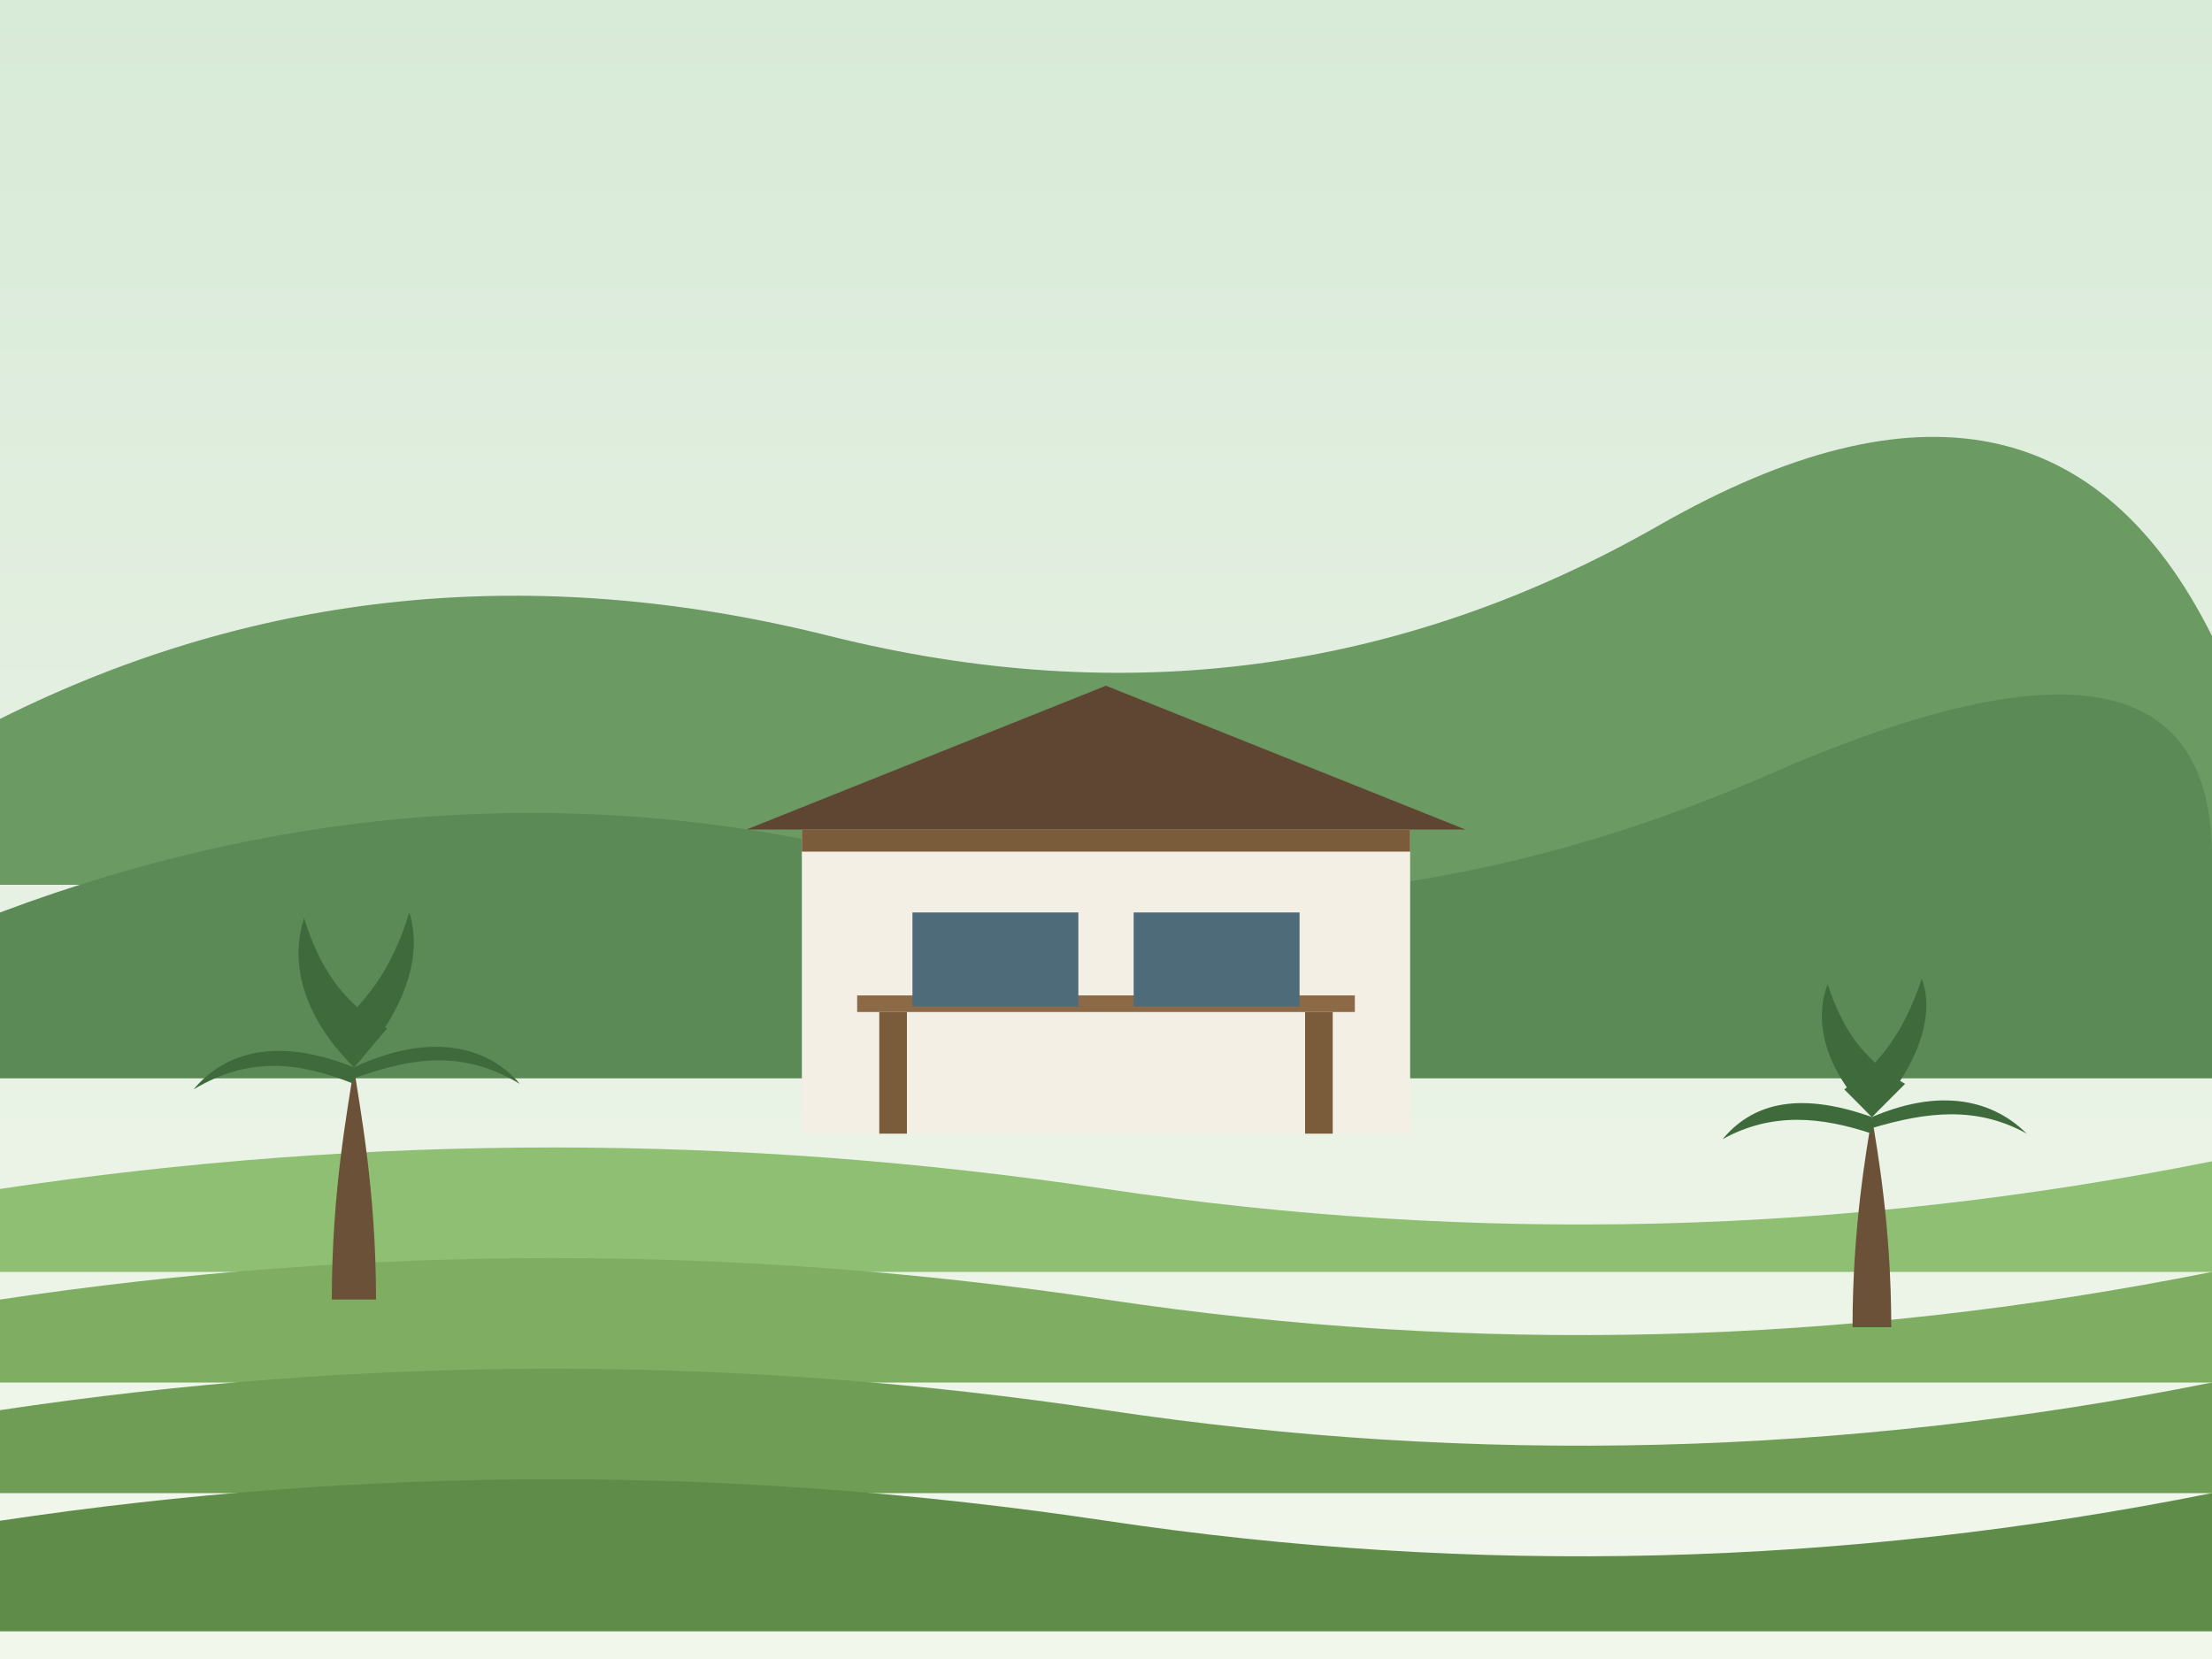
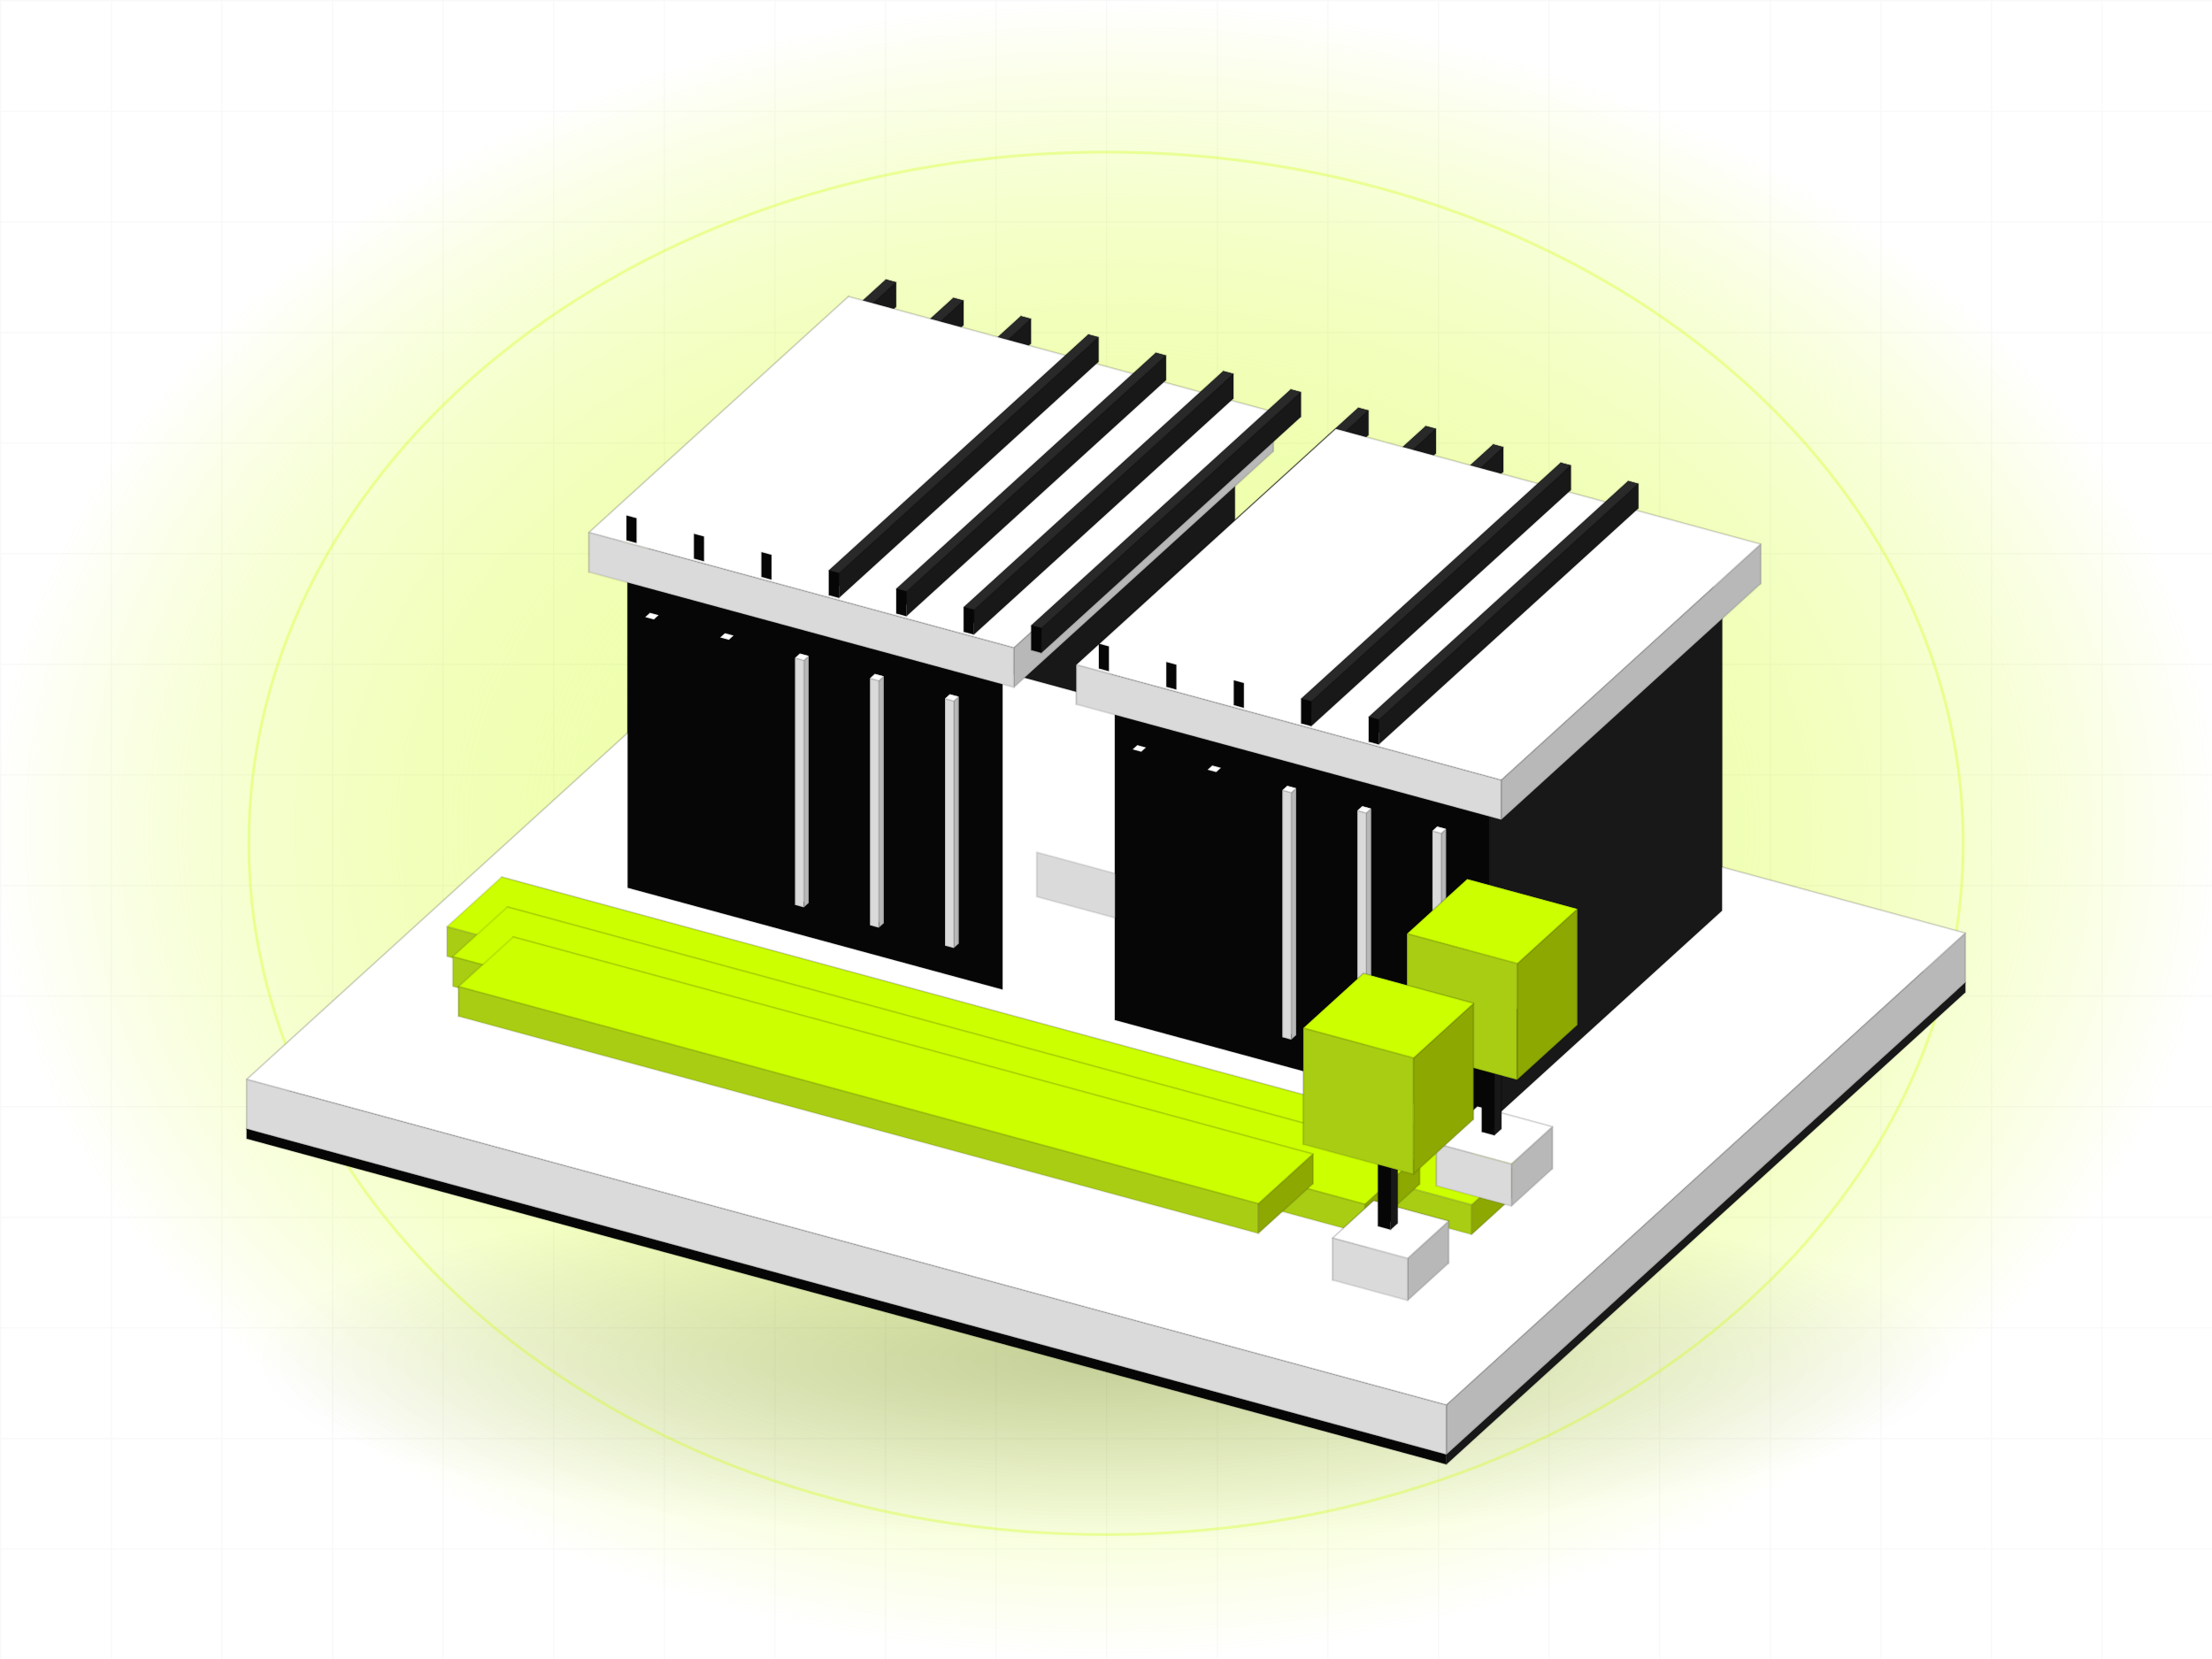
- <svg xmlns="http://www.w3.org/2000/svg" viewBox="0 0 800 600" role="img" aria-label="Ubud Retreat, a residence among terraced greenery">
+ <svg xmlns="http://www.w3.org/2000/svg" viewBox="0 0 800 600" role="img" aria-label="Ubud Retreat, illustrative architectural concept — synthetic property imagery">
  <defs>
-     <linearGradient id="ubud-sky" x1="0" y1="0" x2="0" y2="1">
-       <stop offset="0%" stop-color="#d8ead8" />
-       <stop offset="100%" stop-color="#f2f7ec" />
-     </linearGradient>
+     <radialGradient id="glow">
+       <stop stop-color="#ccff0038" />
+       <stop offset="1" stop-color="#ffffff" />
+     </radialGradient>
+     <radialGradient id="shadow">
+       <stop stop-color="#00000030" />
+       <stop offset="1" stop-color="#00000000" />
+     </radialGradient>
+     <pattern id="grid" width="40" height="40" patternUnits="userSpaceOnUse">
+       <path d="M40 0H0V40" stroke="#00000006" fill="none" />
+     </pattern>
  </defs>
-   <rect width="800" height="600" fill="url(#ubud-sky)" />
-   <path d="M0 260q140-70 300-30t300-40 200 40v90H0z" fill="#6b9a63" />
-   <path d="M0 330q160-60 320-20t320-30 160 30v80H0z" fill="#5c8a56" />
-   <g fill="#8fbf72">
-     <path d="M0 430q200-30 400 0t400-10v40H0z" />
-     <path d="M0 470q200-30 400 0t400-10v40H0z" fill="#7fae63" />
-     <path d="M0 510q200-30 400 0t400-10v40H0z" fill="#6f9d56" />
-     <path d="M0 550q200-30 400 0t400-10v50H0z" fill="#5f8c49" />
-   </g>
-   <g>
-     <rect x="290" y="300" width="220" height="110" fill="#f4efe4" />
-     <rect x="290" y="300" width="220" height="8" fill="#7a5b3a" />
-     <path d="M270 300l130-52 130 52z" fill="#5f4632" />
-     <rect x="310" y="360" width="180" height="6" fill="#8c6a48" />
-     <rect x="318" y="366" width="10" height="44" fill="#7a5b3a" />
-     <rect x="472" y="366" width="10" height="44" fill="#7a5b3a" />
-     <rect x="330" y="330" width="60" height="34" fill="#4d6b78" />
-     <rect x="410" y="330" width="60" height="34" fill="#4d6b78" />
-   </g>
-   <g fill="#3f6b3c">
-     <path d="M120 470c0-40 6-70 8-84 2 14 8 44 8 84z" fill="#6b5138" />
-     <path d="M128 386c-30-12-48-4-58 8 20-12 38-10 58-2z" />
-     <path d="M128 386c30-14 50-6 60 6-20-12-38-10-60-2z" />
-     <path d="M128 386c-22-22-22-42-18-54 6 20 16 32 30 40z" />
-     <path d="M128 386c22-24 24-44 20-56-6 20-16 34-30 44z" />
-   </g>
-   <g fill="#3f6b3c">
-     <path d="M670 480c0-36 5-64 7-76 2 12 7 40 7 76z" fill="#6b5138" />
-     <path d="M677 404c-28-10-44-4-54 8 18-10 36-8 54-2z" />
-     <path d="M677 404c28-12 46-4 56 6-18-10-36-8-56-2z" />
-     <path d="M677 404c-20-20-20-38-16-48 6 18 14 28 28 36z" />
-     <path d="M677 404c20-22 22-40 18-50-6 18-14 30-28 40z" />
-   </g>
+   <rect width="800" height="600" fill="#ffffff" />
+   <rect width="800" height="600" fill="url(#glow)" />
+   <rect width="800" height="600" fill="url(#grid)" />
+   <ellipse cx="400" cy="492" rx="308" ry="65" fill="url(#shadow)" />
+   <ellipse cx="400" cy="305" rx="310" ry="250" fill="none" stroke="#ccff0050" />
+   <polygon points="283.02,234.02 310.14,241.38 310.14,226.19 283.02,218.82" fill="#dadada" stroke="#00000018" stroke-width=".65" stroke-linejoin="round" />
+   <polygon points="268.21,247.49 283.02,234.02 283.02,218.82 268.21,232.30" fill="#b8b8b8" stroke="#00000018" stroke-width=".65" stroke-linejoin="round" />
+   <polygon points="283.02,218.82 310.14,226.19 295.32,239.66 268.21,232.30" fill="#ffffff" stroke="#00000018" stroke-width=".65" stroke-linejoin="round" />
+   <polygon points="310.14,241.38 295.32,254.85 295.32,239.66 310.14,226.19" fill="#b8b8b8" stroke="#00000018" stroke-width=".65" stroke-linejoin="round" />
+   <polygon points="295.32,254.85 268.21,247.49 268.21,232.30 295.32,239.66" fill="#dadada" stroke="#00000018" stroke-width=".65" stroke-linejoin="round" />
+   <polygon points="279.33,178.61 319.10,189.40 319.10,147.39 279.33,136.60" fill="#a9cd13" stroke="#00000018" stroke-width=".65" stroke-linejoin="round" />
+   <polygon points="287.12,225.77 291.64,227.00 291.64,167.11 287.12,165.88" fill="#060606" stroke="#00000018" stroke-width=".65" stroke-linejoin="round" />
+   <polygon points="284.65,228.02 287.12,225.77 287.12,165.88 284.65,168.13" fill="#181818" stroke="#00000018" stroke-width=".65" stroke-linejoin="round" />
+   <polygon points="291.64,227.00 289.17,229.24 289.17,169.35 291.64,167.11" fill="#181818" stroke="#00000018" stroke-width=".65" stroke-linejoin="round" />
+   <polygon points="289.17,229.24 284.65,228.02 284.65,168.13 289.17,169.35" fill="#060606" stroke="#00000018" stroke-width=".65" stroke-linejoin="round" />
+   <polygon points="276.89,241.17 710.76,358.94 710.76,355.37 276.89,237.59" fill="#060606" stroke="#00000018" stroke-width=".65" stroke-linejoin="round" />
+   <polygon points="257.60,198.37 279.33,178.61 279.33,136.60 257.60,156.36" fill="#8da800" stroke="#00000018" stroke-width=".65" stroke-linejoin="round" />
+   <polygon points="276.89,237.59 710.76,355.37 710.76,337.49 276.89,219.72" fill="#dadada" stroke="#00000018" stroke-width=".65" stroke-linejoin="round" />
+   <polygon points="287.12,165.88 291.64,167.11 289.17,169.35 284.65,168.13" fill="#292929" stroke="#00000018" stroke-width=".65" stroke-linejoin="round" />
+   <polygon points="319.10,189.40 297.37,209.17 297.37,167.15 319.10,147.39" fill="#8da800" stroke="#00000018" stroke-width=".65" stroke-linejoin="round" />
+   <polygon points="279.33,136.60 319.10,147.39 297.37,167.15 257.60,156.36" fill="#ccff00" stroke="#00000018" stroke-width=".65" stroke-linejoin="round" />
+   <polygon points="297.37,209.17 257.60,198.37 257.60,156.36 297.37,167.15" fill="#a9cd13" stroke="#00000018" stroke-width=".65" stroke-linejoin="round" />
+   <polygon points="89.24,411.84 276.89,241.17 276.89,237.59 89.24,408.26" fill="#181818" stroke="#00000018" stroke-width=".65" stroke-linejoin="round" />
+   <polygon points="310.95,244.71 446.54,281.52 446.54,165.32 310.95,128.51" fill="#060606" stroke="#00000018" stroke-width=".65" stroke-linejoin="round" />
+   <polygon points="89.24,408.26 276.89,237.59 276.89,219.72 89.24,390.39" fill="#b8b8b8" stroke="#00000018" stroke-width=".65" stroke-linejoin="round" />
+   <polygon points="320.41,110.05 324.02,111.03 324.02,102.10 320.41,101.11" fill="#060606" stroke="#00000018" stroke-width=".65" stroke-linejoin="round" />
+   <polygon points="344.81,116.68 348.43,117.66 348.43,108.72 344.81,107.74" fill="#060606" stroke="#00000018" stroke-width=".65" stroke-linejoin="round" />
+   <polygon points="306.85,121.57 460.51,163.28 460.51,148.98 306.85,107.27" fill="#dadada" stroke="#00000018" stroke-width=".65" stroke-linejoin="round" />
+   <polygon points="369.22,123.30 372.83,124.28 372.83,115.34 369.22,114.36" fill="#060606" stroke="#00000018" stroke-width=".65" stroke-linejoin="round" />
+   <polygon points="227.00,321.07 310.95,244.71 310.95,128.51 227.00,204.87" fill="#181818" stroke="#00000018" stroke-width=".65" stroke-linejoin="round" />
+   <polygon points="393.62,129.93 397.24,130.91 397.24,121.97 393.62,120.99" fill="#060606" stroke="#00000018" stroke-width=".65" stroke-linejoin="round" />
+   <polygon points="434.19,270.40 474.87,281.44 474.87,265.35 434.19,254.31" fill="#dadada" stroke="#00000018" stroke-width=".65" stroke-linejoin="round" />
+   <polygon points="418.03,136.55 421.64,137.53 421.64,128.59 418.03,127.61" fill="#060606" stroke="#00000018" stroke-width=".65" stroke-linejoin="round" />
+   <polygon points="442.43,143.18 446.05,144.16 446.05,135.22 442.43,134.24" fill="#060606" stroke="#00000018" stroke-width=".65" stroke-linejoin="round" />
+   <polygon points="161.64,345.89 181.39,327.92 181.39,317.20 161.64,335.16" fill="#8da800" stroke="#00000018" stroke-width=".65" stroke-linejoin="round" />
+   <polygon points="213.02,206.90 306.85,121.57 306.85,107.27 213.02,192.60" fill="#b8b8b8" stroke="#00000018" stroke-width=".65" stroke-linejoin="round" />
+   <polygon points="466.84,149.80 470.46,150.78 470.46,141.84 466.84,140.86" fill="#060606" stroke="#00000018" stroke-width=".65" stroke-linejoin="round" />
+   <polygon points="226.58,195.39 320.41,110.05 320.41,101.11 226.58,186.45" fill="#181818" stroke="#00000018" stroke-width=".65" stroke-linejoin="round" />
+   <polygon points="324.02,111.03 230.20,196.37 230.20,187.43 324.02,102.10" fill="#181818" stroke="#00000018" stroke-width=".65" stroke-linejoin="round" />
+   <polygon points="374.93,324.30 434.19,270.40 434.19,254.31 374.93,308.21" fill="#b8b8b8" stroke="#00000018" stroke-width=".65" stroke-linejoin="round" />
+   <polygon points="487.21,292.56 622.80,329.36 622.80,213.16 487.21,176.36" fill="#060606" stroke="#00000018" stroke-width=".65" stroke-linejoin="round" />
+   <polygon points="320.41,101.11 324.02,102.10 230.20,187.43 226.58,186.45" fill="#292929" stroke="#00000018" stroke-width=".65" stroke-linejoin="round" />
+   <polygon points="491.25,156.43 494.86,157.41 494.86,148.47 491.25,147.49" fill="#060606" stroke="#00000018" stroke-width=".65" stroke-linejoin="round" />
+   <polygon points="250.99,202.01 344.81,116.68 344.81,107.74 250.99,193.07" fill="#181818" stroke="#00000018" stroke-width=".65" stroke-linejoin="round" />
+   <polygon points="348.43,117.66 254.60,202.99 254.60,194.06 348.43,108.72" fill="#181818" stroke="#00000018" stroke-width=".65" stroke-linejoin="round" />
+   <polygon points="344.81,107.74 348.43,108.72 254.60,194.06 250.99,193.07" fill="#292929" stroke="#00000018" stroke-width=".65" stroke-linejoin="round" />
+   <polygon points="434.19,254.31 474.87,265.35 415.61,319.25 374.93,308.21" fill="#ffffff" stroke="#00000018" stroke-width=".65" stroke-linejoin="round" />
+   <polygon points="446.54,281.52 362.59,357.87 362.59,241.67 446.54,165.32" fill="#181818" stroke="#00000018" stroke-width=".65" stroke-linejoin="round" />
+   <polygon points="310.95,128.51 446.54,165.32 362.59,241.67 227.00,204.87" fill="#292929" stroke="#00000018" stroke-width=".65" stroke-linejoin="round" />
+   <polygon points="515.65,163.05 519.27,164.03 519.27,155.09 515.65,154.11" fill="#060606" stroke="#00000018" stroke-width=".65" stroke-linejoin="round" />
+   <polygon points="276.89,237.59 710.76,355.37 523.11,526.04 89.24,408.26" fill="#292929" stroke="#00000018" stroke-width=".65" stroke-linejoin="round" />
+   <polygon points="474.87,281.44 415.61,335.34 415.61,319.25 474.87,265.35" fill="#b8b8b8" stroke="#00000018" stroke-width=".65" stroke-linejoin="round" />
+   <polygon points="275.39,208.64 369.22,123.30 369.22,114.36 275.39,199.70" fill="#181818" stroke="#00000018" stroke-width=".65" stroke-linejoin="round" />
+   <polygon points="372.83,124.28 279.01,209.62 279.01,200.68 372.83,115.34" fill="#181818" stroke="#00000018" stroke-width=".65" stroke-linejoin="round" />
+   <polygon points="369.22,114.36 372.83,115.34 279.01,200.68 275.39,199.70" fill="#292929" stroke="#00000018" stroke-width=".65" stroke-linejoin="round" />
+   <polygon points="235.05,311.01 238.22,311.87 238.22,222.48 235.05,221.62" fill="#dadada" stroke="#00000018" stroke-width=".65" stroke-linejoin="round" />
+   <polygon points="306.85,107.27 460.51,148.98 366.69,234.31 213.02,192.60" fill="#ffffff" stroke="#00000018" stroke-width=".65" stroke-linejoin="round" />
+   <polygon points="233.32,312.58 235.05,311.01 235.05,221.62 233.32,223.20" fill="#b8b8b8" stroke="#00000018" stroke-width=".65" stroke-linejoin="round" />
+   <polygon points="238.22,311.87 236.49,313.44 236.49,224.06 238.22,222.48" fill="#b8b8b8" stroke="#00000018" stroke-width=".65" stroke-linejoin="round" />
+   <polygon points="236.49,313.44 233.32,312.58 233.32,223.20 236.49,224.06" fill="#dadada" stroke="#00000018" stroke-width=".65" stroke-linejoin="round" />
+   <polygon points="163.74,356.73 183.50,338.76 183.50,328.04 163.74,346.00" fill="#8da800" stroke="#00000018" stroke-width=".65" stroke-linejoin="round" />
+   <polygon points="540.06,169.68 543.67,170.66 543.67,161.72 540.06,160.74" fill="#060606" stroke="#00000018" stroke-width=".65" stroke-linejoin="round" />
+   <polygon points="276.89,219.72 710.76,337.49 523.11,508.16 89.24,390.39" fill="#ffffff" stroke="#00000018" stroke-width=".65" stroke-linejoin="round" />
+   <polygon points="483.11,169.41 636.78,211.12 636.78,196.82 483.11,155.11" fill="#dadada" stroke="#00000018" stroke-width=".65" stroke-linejoin="round" />
+   <polygon points="299.80,215.26 393.62,129.93 393.62,120.99 299.80,206.32" fill="#181818" stroke="#00000018" stroke-width=".65" stroke-linejoin="round" />
+   <polygon points="397.24,130.91 303.42,216.24 303.42,207.31 397.24,121.97" fill="#181818" stroke="#00000018" stroke-width=".65" stroke-linejoin="round" />
+   <polygon points="403.26,368.91 487.21,292.56 487.21,176.36 403.26,252.71" fill="#181818" stroke="#00000018" stroke-width=".65" stroke-linejoin="round" />
+   <polygon points="393.62,120.99 397.24,121.97 303.42,207.31 299.80,206.32" fill="#292929" stroke="#00000018" stroke-width=".65" stroke-linejoin="round" />
+   <polygon points="262.17,318.37 265.33,319.23 265.33,229.84 262.17,228.99" fill="#dadada" stroke="#00000018" stroke-width=".65" stroke-linejoin="round" />
+   <polygon points="260.44,319.94 262.17,318.37 262.17,228.99 260.44,230.56" fill="#b8b8b8" stroke="#00000018" stroke-width=".65" stroke-linejoin="round" />
+   <polygon points="265.33,319.23 263.61,320.80 263.61,231.42 265.33,229.84" fill="#b8b8b8" stroke="#00000018" stroke-width=".65" stroke-linejoin="round" />
+   <polygon points="564.46,176.30 568.08,177.28 568.08,168.34 564.46,167.36" fill="#060606" stroke="#00000018" stroke-width=".65" stroke-linejoin="round" />
+   <polygon points="263.61,320.80 260.44,319.94 260.44,230.56 263.61,231.42" fill="#dadada" stroke="#00000018" stroke-width=".65" stroke-linejoin="round" />
+   <polygon points="324.21,221.89 418.03,136.55 418.03,127.61 324.21,212.95" fill="#181818" stroke="#00000018" stroke-width=".65" stroke-linejoin="round" />
+   <polygon points="421.64,137.53 327.82,222.87 327.82,213.93 421.64,128.59" fill="#181818" stroke="#00000018" stroke-width=".65" stroke-linejoin="round" />
+   <polygon points="418.03,127.61 421.64,128.59 327.82,213.93 324.21,212.95" fill="#292929" stroke="#00000018" stroke-width=".65" stroke-linejoin="round" />
+   <polygon points="362.59,357.87 227.00,321.07 227.00,204.87 362.59,241.67" fill="#060606" stroke="#00000018" stroke-width=".65" stroke-linejoin="round" />
+   <polygon points="289.29,325.73 292.45,326.59 292.45,237.21 289.29,236.35" fill="#dadada" stroke="#00000018" stroke-width=".65" stroke-linejoin="round" />
+   <polygon points="287.56,327.30 289.29,325.73 289.29,236.35 287.56,237.92" fill="#b8b8b8" stroke="#00000018" stroke-width=".65" stroke-linejoin="round" />
+   <polygon points="235.05,221.62 238.22,222.48 236.49,224.06 233.32,223.20" fill="#ffffff" stroke="#00000018" stroke-width=".65" stroke-linejoin="round" />
+   <polygon points="588.87,182.93 592.48,183.91 592.48,174.97 588.87,173.99" fill="#060606" stroke="#00000018" stroke-width=".65" stroke-linejoin="round" />
+   <polygon points="292.45,326.59 290.72,328.16 290.72,238.78 292.45,237.21" fill="#b8b8b8" stroke="#00000018" stroke-width=".65" stroke-linejoin="round" />
+   <polygon points="290.72,328.16 287.56,327.30 287.56,237.92 290.72,238.78" fill="#dadada" stroke="#00000018" stroke-width=".65" stroke-linejoin="round" />
+   <polygon points="348.61,228.51 442.43,143.18 442.43,134.24 348.61,219.57" fill="#181818" stroke="#00000018" stroke-width=".65" stroke-linejoin="round" />
+   <polygon points="415.61,335.34 374.93,324.30 374.93,308.21 415.61,319.25" fill="#dadada" stroke="#00000018" stroke-width=".65" stroke-linejoin="round" />
+   <polygon points="181.39,327.92 551.99,428.52 551.99,417.80 181.39,317.20" fill="#a9cd13" stroke="#00000018" stroke-width=".65" stroke-linejoin="round" />
+   <polygon points="460.51,163.28 366.69,248.61 366.69,234.31 460.51,148.98" fill="#b8b8b8" stroke="#00000018" stroke-width=".65" stroke-linejoin="round" />
+   <polygon points="446.05,144.16 352.23,229.49 352.23,220.55 446.05,135.22" fill="#181818" stroke="#00000018" stroke-width=".65" stroke-linejoin="round" />
+   <polygon points="442.43,134.24 446.05,135.22 352.23,220.55 348.61,219.57" fill="#292929" stroke="#00000018" stroke-width=".65" stroke-linejoin="round" />
+   <polygon points="316.40,333.09 319.57,333.95 319.57,244.57 316.40,243.71" fill="#dadada" stroke="#00000018" stroke-width=".65" stroke-linejoin="round" />
+   <polygon points="314.68,334.66 316.40,333.09 316.40,243.71 314.68,245.28" fill="#b8b8b8" stroke="#00000018" stroke-width=".65" stroke-linejoin="round" />
+   <polygon points="262.17,228.99 265.33,229.84 263.61,231.42 260.44,230.56" fill="#ffffff" stroke="#00000018" stroke-width=".65" stroke-linejoin="round" />
+   <polygon points="319.57,333.95 317.84,335.52 317.84,246.14 319.57,244.57" fill="#b8b8b8" stroke="#00000018" stroke-width=".65" stroke-linejoin="round" />
+   <polygon points="317.84,335.52 314.68,334.66 314.68,245.28 317.84,246.14" fill="#dadada" stroke="#00000018" stroke-width=".65" stroke-linejoin="round" />
+   <polygon points="373.02,235.14 466.84,149.80 466.84,140.86 373.02,226.20" fill="#181818" stroke="#00000018" stroke-width=".65" stroke-linejoin="round" />
+   <polygon points="389.29,254.75 483.11,169.41 483.11,155.11 389.29,240.45" fill="#b8b8b8" stroke="#00000018" stroke-width=".65" stroke-linejoin="round" />
+   <polygon points="470.46,150.78 376.63,236.12 376.63,227.18 470.46,141.84" fill="#181818" stroke="#00000018" stroke-width=".65" stroke-linejoin="round" />
+   <polygon points="466.84,140.86 470.46,141.84 376.63,227.18 373.02,226.20" fill="#292929" stroke="#00000018" stroke-width=".65" stroke-linejoin="round" />
+   <polygon points="165.85,367.57 185.61,349.61 185.61,338.88 165.85,356.84" fill="#8da800" stroke="#00000018" stroke-width=".65" stroke-linejoin="round" />
+   <polygon points="230.20,196.37 226.58,195.39 226.58,186.45 230.20,187.43" fill="#060606" stroke="#00000018" stroke-width=".65" stroke-linejoin="round" />
+   <polygon points="181.39,317.20 551.99,417.80 532.24,435.76 161.64,335.16" fill="#ccff00" stroke="#00000018" stroke-width=".65" stroke-linejoin="round" />
+   <polygon points="343.52,340.45 346.69,341.31 346.69,251.93 343.52,251.07" fill="#dadada" stroke="#00000018" stroke-width=".65" stroke-linejoin="round" />
+   <polygon points="341.79,342.03 343.52,340.45 343.52,251.07 341.79,252.64" fill="#b8b8b8" stroke="#00000018" stroke-width=".65" stroke-linejoin="round" />
+   <polygon points="289.29,236.35 292.45,237.21 290.72,238.78 287.56,237.92" fill="#ffffff" stroke="#00000018" stroke-width=".65" stroke-linejoin="round" />
+   <polygon points="346.69,341.31 344.96,342.88 344.96,253.50 346.69,251.93" fill="#b8b8b8" stroke="#00000018" stroke-width=".65" stroke-linejoin="round" />
+   <polygon points="344.96,342.88 341.79,342.03 341.79,252.64 344.96,253.50" fill="#dadada" stroke="#00000018" stroke-width=".65" stroke-linejoin="round" />
+   <polygon points="397.42,241.76 491.25,156.43 491.25,147.49 397.42,232.82" fill="#181818" stroke="#00000018" stroke-width=".65" stroke-linejoin="round" />
+   <polygon points="494.86,157.41 401.04,242.74 401.04,233.80 494.86,148.47" fill="#181818" stroke="#00000018" stroke-width=".65" stroke-linejoin="round" />
+   <polygon points="491.25,147.49 494.86,148.47 401.04,233.80 397.42,232.82" fill="#292929" stroke="#00000018" stroke-width=".65" stroke-linejoin="round" />
+   <polygon points="254.60,202.99 250.99,202.01 250.99,193.07 254.60,194.06" fill="#060606" stroke="#00000018" stroke-width=".65" stroke-linejoin="round" />
+   <polygon points="532.24,446.49 161.64,345.89 161.64,335.16 532.24,435.76" fill="#a9cd13" stroke="#00000018" stroke-width=".65" stroke-linejoin="round" />
+   <polygon points="316.40,243.71 319.57,244.57 317.84,246.14 314.68,245.28" fill="#ffffff" stroke="#00000018" stroke-width=".65" stroke-linejoin="round" />
+   <polygon points="421.83,248.39 515.65,163.05 515.65,154.11 421.83,239.45" fill="#181818" stroke="#00000018" stroke-width=".65" stroke-linejoin="round" />
+   <polygon points="183.50,338.76 513.42,428.32 513.42,417.60 183.50,328.04" fill="#a9cd13" stroke="#00000018" stroke-width=".65" stroke-linejoin="round" />
+   <polygon points="519.27,164.03 425.44,249.37 425.44,240.43 519.27,155.09" fill="#181818" stroke="#00000018" stroke-width=".65" stroke-linejoin="round" />
+   <polygon points="515.65,154.11 519.27,155.09 425.44,240.43 421.83,239.45" fill="#292929" stroke="#00000018" stroke-width=".65" stroke-linejoin="round" />
+   <polygon points="366.69,248.61 213.02,206.90 213.02,192.60 366.69,234.31" fill="#dadada" stroke="#00000018" stroke-width=".65" stroke-linejoin="round" />
+   <polygon points="279.01,209.62 275.39,208.64 275.39,199.70 279.01,200.68" fill="#060606" stroke="#00000018" stroke-width=".65" stroke-linejoin="round" />
+   <polygon points="622.80,329.36 538.85,405.72 538.85,289.52 622.80,213.16" fill="#181818" stroke="#00000018" stroke-width=".65" stroke-linejoin="round" />
+   <polygon points="487.21,176.36 622.80,213.16 538.85,289.52 403.26,252.71" fill="#292929" stroke="#00000018" stroke-width=".65" stroke-linejoin="round" />
+   <polygon points="446.23,255.01 540.06,169.68 540.06,160.74 446.23,246.07" fill="#181818" stroke="#00000018" stroke-width=".65" stroke-linejoin="round" />
+   <polygon points="343.52,251.07 346.69,251.93 344.96,253.50 341.79,252.64" fill="#ffffff" stroke="#00000018" stroke-width=".65" stroke-linejoin="round" />
+   <polygon points="543.67,170.66 449.85,255.99 449.85,247.05 543.67,161.72" fill="#181818" stroke="#00000018" stroke-width=".65" stroke-linejoin="round" />
+   <polygon points="540.06,160.74 543.67,161.72 449.85,247.05 446.23,246.07" fill="#292929" stroke="#00000018" stroke-width=".65" stroke-linejoin="round" />
+   <polygon points="303.42,216.24 299.80,215.26 299.80,206.32 303.42,207.31" fill="#060606" stroke="#00000018" stroke-width=".65" stroke-linejoin="round" />
+   <polygon points="411.32,358.86 414.48,359.71 414.48,270.33 411.32,269.47" fill="#dadada" stroke="#00000018" stroke-width=".65" stroke-linejoin="round" />
+   <polygon points="483.11,155.11 636.78,196.82 542.95,282.16 389.29,240.45" fill="#ffffff" stroke="#00000018" stroke-width=".65" stroke-linejoin="round" />
+   <polygon points="409.59,360.43 411.32,358.86 411.32,269.47 409.59,271.04" fill="#b8b8b8" stroke="#00000018" stroke-width=".65" stroke-linejoin="round" />
+   <polygon points="183.50,328.04 513.42,417.60 493.67,435.56 163.74,346.00" fill="#ccff00" stroke="#00000018" stroke-width=".65" stroke-linejoin="round" />
+   <polygon points="414.48,359.71 412.75,361.29 412.75,271.90 414.48,270.33" fill="#b8b8b8" stroke="#00000018" stroke-width=".65" stroke-linejoin="round" />
+   <polygon points="412.75,361.29 409.59,360.43 409.59,271.04 412.75,271.90" fill="#dadada" stroke="#00000018" stroke-width=".65" stroke-linejoin="round" />
+   <polygon points="470.64,261.64 564.46,176.30 564.46,167.36 470.64,252.70" fill="#181818" stroke="#00000018" stroke-width=".65" stroke-linejoin="round" />
+   <polygon points="568.08,177.28 474.25,262.62 474.25,253.68 568.08,168.34" fill="#181818" stroke="#00000018" stroke-width=".65" stroke-linejoin="round" />
+   <polygon points="564.46,167.36 568.08,168.34 474.25,253.68 470.64,252.70" fill="#292929" stroke="#00000018" stroke-width=".65" stroke-linejoin="round" />
+   <polygon points="327.82,222.87 324.21,221.89 324.21,212.95 327.82,213.93" fill="#060606" stroke="#00000018" stroke-width=".65" stroke-linejoin="round" />
+   <polygon points="710.76,358.94 523.11,529.61 523.11,526.04 710.76,355.37" fill="#181818" stroke="#00000018" stroke-width=".65" stroke-linejoin="round" />
+   <polygon points="438.43,366.22 441.60,367.08 441.60,277.69 438.43,276.83" fill="#dadada" stroke="#00000018" stroke-width=".65" stroke-linejoin="round" />
+   <polygon points="436.70,367.79 438.43,366.22 438.43,276.83 436.70,278.40" fill="#b8b8b8" stroke="#00000018" stroke-width=".65" stroke-linejoin="round" />
+   <polygon points="493.67,446.29 163.74,356.73 163.74,346.00 493.67,435.56" fill="#a9cd13" stroke="#00000018" stroke-width=".65" stroke-linejoin="round" />
+   <polygon points="441.60,367.08 439.87,368.65 439.87,279.26 441.60,277.69" fill="#b8b8b8" stroke="#00000018" stroke-width=".65" stroke-linejoin="round" />
+   <polygon points="439.87,368.65 436.70,367.79 436.70,278.40 439.87,279.26" fill="#dadada" stroke="#00000018" stroke-width=".65" stroke-linejoin="round" />
+   <polygon points="185.61,349.61 474.86,428.12 474.86,417.40 185.61,338.88" fill="#a9cd13" stroke="#00000018" stroke-width=".65" stroke-linejoin="round" />
+   <polygon points="495.04,268.26 588.87,182.93 588.87,173.99 495.04,259.32" fill="#181818" stroke="#00000018" stroke-width=".65" stroke-linejoin="round" />
+   <polygon points="710.76,355.37 523.11,526.04 523.11,508.16 710.76,337.49" fill="#b8b8b8" stroke="#00000018" stroke-width=".65" stroke-linejoin="round" />
+   <polygon points="592.48,183.91 498.66,269.24 498.66,260.30 592.48,174.97" fill="#181818" stroke="#00000018" stroke-width=".65" stroke-linejoin="round" />
+   <polygon points="588.87,173.99 592.48,174.97 498.66,260.30 495.04,259.32" fill="#292929" stroke="#00000018" stroke-width=".65" stroke-linejoin="round" />
+   <polygon points="352.23,229.49 348.61,228.51 348.61,219.57 352.23,220.55" fill="#060606" stroke="#00000018" stroke-width=".65" stroke-linejoin="round" />
+   <polygon points="538.85,405.72 403.26,368.91 403.26,252.71 538.85,289.52" fill="#060606" stroke="#00000018" stroke-width=".65" stroke-linejoin="round" />
+   <polygon points="465.55,373.58 468.71,374.44 468.71,285.05 465.55,284.19" fill="#dadada" stroke="#00000018" stroke-width=".65" stroke-linejoin="round" />
+   <polygon points="463.82,375.15 465.55,373.58 465.55,284.19 463.82,285.76" fill="#b8b8b8" stroke="#00000018" stroke-width=".65" stroke-linejoin="round" />
+   <polygon points="411.32,269.47 414.48,270.33 412.75,271.90 409.59,271.04" fill="#ffffff" stroke="#00000018" stroke-width=".65" stroke-linejoin="round" />
+   <polygon points="468.71,374.44 466.99,376.01 466.99,286.62 468.71,285.05" fill="#b8b8b8" stroke="#00000018" stroke-width=".65" stroke-linejoin="round" />
+   <polygon points="466.99,376.01 463.82,375.15 463.82,285.76 466.99,286.62" fill="#dadada" stroke="#00000018" stroke-width=".65" stroke-linejoin="round" />
+   <polygon points="636.78,211.12 542.95,296.46 542.95,282.16 636.78,196.82" fill="#b8b8b8" stroke="#00000018" stroke-width=".65" stroke-linejoin="round" />
+   <polygon points="376.63,236.12 373.02,235.14 373.02,226.20 376.63,227.18" fill="#060606" stroke="#00000018" stroke-width=".65" stroke-linejoin="round" />
+   <polygon points="185.61,338.88 474.86,417.40 455.10,435.36 165.85,356.84" fill="#ccff00" stroke="#00000018" stroke-width=".65" stroke-linejoin="round" />
+   <polygon points="492.67,380.94 495.83,381.80 495.83,292.41 492.67,291.55" fill="#dadada" stroke="#00000018" stroke-width=".65" stroke-linejoin="round" />
+   <polygon points="490.94,382.51 492.67,380.94 492.67,291.55 490.94,293.13" fill="#b8b8b8" stroke="#00000018" stroke-width=".65" stroke-linejoin="round" />
+   <polygon points="438.43,276.83 441.60,277.69 439.87,279.26 436.70,278.40" fill="#ffffff" stroke="#00000018" stroke-width=".65" stroke-linejoin="round" />
+   <polygon points="495.83,381.80 494.10,383.37 494.10,293.98 495.83,292.41" fill="#b8b8b8" stroke="#00000018" stroke-width=".65" stroke-linejoin="round" />
+   <polygon points="494.10,383.37 490.94,382.51 490.94,293.13 494.10,293.98" fill="#dadada" stroke="#00000018" stroke-width=".65" stroke-linejoin="round" />
+   <polygon points="534.32,415.37 561.44,422.73 561.44,407.54 534.32,400.18" fill="#dadada" stroke="#00000018" stroke-width=".65" stroke-linejoin="round" />
+   <polygon points="401.04,242.74 397.42,241.76 397.42,232.82 401.04,233.80" fill="#060606" stroke="#00000018" stroke-width=".65" stroke-linejoin="round" />
+   <polygon points="519.51,428.85 534.32,415.37 534.32,400.18 519.51,413.65" fill="#b8b8b8" stroke="#00000018" stroke-width=".65" stroke-linejoin="round" />
+   <polygon points="455.10,446.09 165.85,367.57 165.85,356.84 455.10,435.36" fill="#a9cd13" stroke="#00000018" stroke-width=".65" stroke-linejoin="round" />
+   <polygon points="519.78,388.30 522.95,389.16 522.95,299.77 519.78,298.91" fill="#dadada" stroke="#00000018" stroke-width=".65" stroke-linejoin="round" />
+   <polygon points="551.99,428.52 532.24,446.49 532.24,435.76 551.99,417.80" fill="#8da800" stroke="#00000018" stroke-width=".65" stroke-linejoin="round" />
+   <polygon points="518.06,389.87 519.78,388.30 519.78,298.91 518.06,300.49" fill="#b8b8b8" stroke="#00000018" stroke-width=".65" stroke-linejoin="round" />
+   <polygon points="465.55,284.19 468.71,285.05 466.99,286.62 463.82,285.76" fill="#ffffff" stroke="#00000018" stroke-width=".65" stroke-linejoin="round" />
+   <polygon points="522.95,389.16 521.22,390.73 521.22,301.35 522.95,299.77" fill="#b8b8b8" stroke="#00000018" stroke-width=".65" stroke-linejoin="round" />
+   <polygon points="521.22,390.73 518.06,389.87 518.06,300.49 521.22,301.35" fill="#dadada" stroke="#00000018" stroke-width=".65" stroke-linejoin="round" />
+   <polygon points="425.44,249.37 421.83,248.39 421.83,239.45 425.44,240.43" fill="#060606" stroke="#00000018" stroke-width=".65" stroke-linejoin="round" />
+   <polygon points="534.32,400.18 561.44,407.54 546.63,421.01 519.51,413.65" fill="#ffffff" stroke="#00000018" stroke-width=".65" stroke-linejoin="round" />
+   <polygon points="523.11,529.61 89.24,411.84 89.24,408.26 523.11,526.04" fill="#060606" stroke="#00000018" stroke-width=".65" stroke-linejoin="round" />
+   <polygon points="561.44,422.73 546.63,436.21 546.63,421.01 561.44,407.54" fill="#b8b8b8" stroke="#00000018" stroke-width=".65" stroke-linejoin="round" />
+   <polygon points="523.11,526.04 89.24,408.26 89.24,390.39 523.11,508.16" fill="#dadada" stroke="#00000018" stroke-width=".65" stroke-linejoin="round" />
+   <polygon points="546.63,436.21 519.51,428.85 519.51,413.65 546.63,421.01" fill="#dadada" stroke="#00000018" stroke-width=".65" stroke-linejoin="round" />
+   <polygon points="492.67,291.55 495.83,292.41 494.10,293.98 490.94,293.13" fill="#ffffff" stroke="#00000018" stroke-width=".65" stroke-linejoin="round" />
+   <polygon points="449.85,255.99 446.23,255.01 446.23,246.07 449.85,247.05" fill="#060606" stroke="#00000018" stroke-width=".65" stroke-linejoin="round" />
+   <polygon points="530.63,359.96 570.40,370.76 570.40,328.74 530.63,317.95" fill="#a9cd13" stroke="#00000018" stroke-width=".65" stroke-linejoin="round" />
+   <polygon points="538.42,407.12 542.94,408.35 542.94,348.46 538.42,347.23" fill="#060606" stroke="#00000018" stroke-width=".65" stroke-linejoin="round" />
+   <polygon points="542.95,296.46 389.29,254.75 389.29,240.45 542.95,282.16" fill="#dadada" stroke="#00000018" stroke-width=".65" stroke-linejoin="round" />
+   <polygon points="535.95,409.37 538.42,407.12 538.42,347.23 535.95,349.48" fill="#181818" stroke="#00000018" stroke-width=".65" stroke-linejoin="round" />
+   <polygon points="542.94,408.35 540.47,410.59 540.47,350.71 542.94,348.46" fill="#181818" stroke="#00000018" stroke-width=".65" stroke-linejoin="round" />
+   <polygon points="540.47,410.59 535.95,409.37 535.95,349.48 540.47,350.71" fill="#060606" stroke="#00000018" stroke-width=".65" stroke-linejoin="round" />
+   <polygon points="513.42,428.32 493.67,446.29 493.67,435.56 513.42,417.60" fill="#8da800" stroke="#00000018" stroke-width=".65" stroke-linejoin="round" />
+   <polygon points="508.90,379.72 530.63,359.96 530.63,317.95 508.90,337.71" fill="#8da800" stroke="#00000018" stroke-width=".65" stroke-linejoin="round" />
+   <polygon points="519.78,298.91 522.95,299.77 521.22,301.35 518.06,300.49" fill="#ffffff" stroke="#00000018" stroke-width=".65" stroke-linejoin="round" />
+   <polygon points="474.25,262.62 470.64,261.64 470.64,252.70 474.25,253.68" fill="#060606" stroke="#00000018" stroke-width=".65" stroke-linejoin="round" />
+   <polygon points="538.42,347.23 542.94,348.46 540.47,350.71 535.95,349.48" fill="#292929" stroke="#00000018" stroke-width=".65" stroke-linejoin="round" />
+   <polygon points="498.66,269.24 495.04,268.26 495.04,259.32 498.66,260.30" fill="#060606" stroke="#00000018" stroke-width=".65" stroke-linejoin="round" />
+   <polygon points="570.40,370.76 548.68,390.52 548.68,348.51 570.40,328.74" fill="#8da800" stroke="#00000018" stroke-width=".65" stroke-linejoin="round" />
+   <polygon points="530.63,317.95 570.40,328.74 548.68,348.51 508.90,337.71" fill="#ccff00" stroke="#00000018" stroke-width=".65" stroke-linejoin="round" />
+   <polygon points="474.86,428.12 455.10,446.09 455.10,435.36 474.86,417.40" fill="#8da800" stroke="#00000018" stroke-width=".65" stroke-linejoin="round" />
+   <polygon points="496.79,449.51 523.91,456.87 523.91,441.67 496.79,434.31" fill="#dadada" stroke="#00000018" stroke-width=".65" stroke-linejoin="round" />
+   <polygon points="548.68,390.52 508.90,379.72 508.90,337.71 548.68,348.51" fill="#a9cd13" stroke="#00000018" stroke-width=".65" stroke-linejoin="round" />
+   <polygon points="481.98,462.98 496.79,449.51 496.79,434.31 481.98,447.78" fill="#b8b8b8" stroke="#00000018" stroke-width=".65" stroke-linejoin="round" />
+   <polygon points="496.79,434.31 523.91,441.67 509.10,455.15 481.98,447.78" fill="#ffffff" stroke="#00000018" stroke-width=".65" stroke-linejoin="round" />
+   <polygon points="523.91,456.87 509.10,470.34 509.10,455.15 523.91,441.67" fill="#b8b8b8" stroke="#00000018" stroke-width=".65" stroke-linejoin="round" />
+   <polygon points="509.10,470.34 481.98,462.98 481.98,447.78 509.10,455.15" fill="#dadada" stroke="#00000018" stroke-width=".65" stroke-linejoin="round" />
+   <polygon points="493.10,394.09 532.87,404.89 532.87,362.88 493.10,352.08" fill="#a9cd13" stroke="#00000018" stroke-width=".65" stroke-linejoin="round" />
+   <polygon points="500.89,441.26 505.41,442.48 505.41,382.59 500.89,381.37" fill="#060606" stroke="#00000018" stroke-width=".65" stroke-linejoin="round" />
+   <polygon points="498.43,443.50 500.89,441.26 500.89,381.37 498.43,383.61" fill="#181818" stroke="#00000018" stroke-width=".65" stroke-linejoin="round" />
+   <polygon points="505.41,442.48 502.94,444.73 502.94,384.84 505.41,382.59" fill="#181818" stroke="#00000018" stroke-width=".65" stroke-linejoin="round" />
+   <polygon points="502.94,444.73 498.43,443.50 498.43,383.61 502.94,384.84" fill="#060606" stroke="#00000018" stroke-width=".65" stroke-linejoin="round" />
+   <polygon points="471.37,413.86 493.10,394.09 493.10,352.08 471.37,371.84" fill="#8da800" stroke="#00000018" stroke-width=".65" stroke-linejoin="round" />
+   <polygon points="500.89,381.37 505.41,382.59 502.94,384.84 498.43,383.61" fill="#292929" stroke="#00000018" stroke-width=".65" stroke-linejoin="round" />
+   <polygon points="532.87,404.89 511.15,424.65 511.15,382.64 532.87,362.88" fill="#8da800" stroke="#00000018" stroke-width=".65" stroke-linejoin="round" />
+   <polygon points="493.10,352.08 532.87,362.88 511.15,382.64 471.37,371.84" fill="#ccff00" stroke="#00000018" stroke-width=".65" stroke-linejoin="round" />
+   <polygon points="511.15,424.65 471.37,413.86 471.37,371.84 511.15,382.64" fill="#a9cd13" stroke="#00000018" stroke-width=".65" stroke-linejoin="round" />
</svg>
